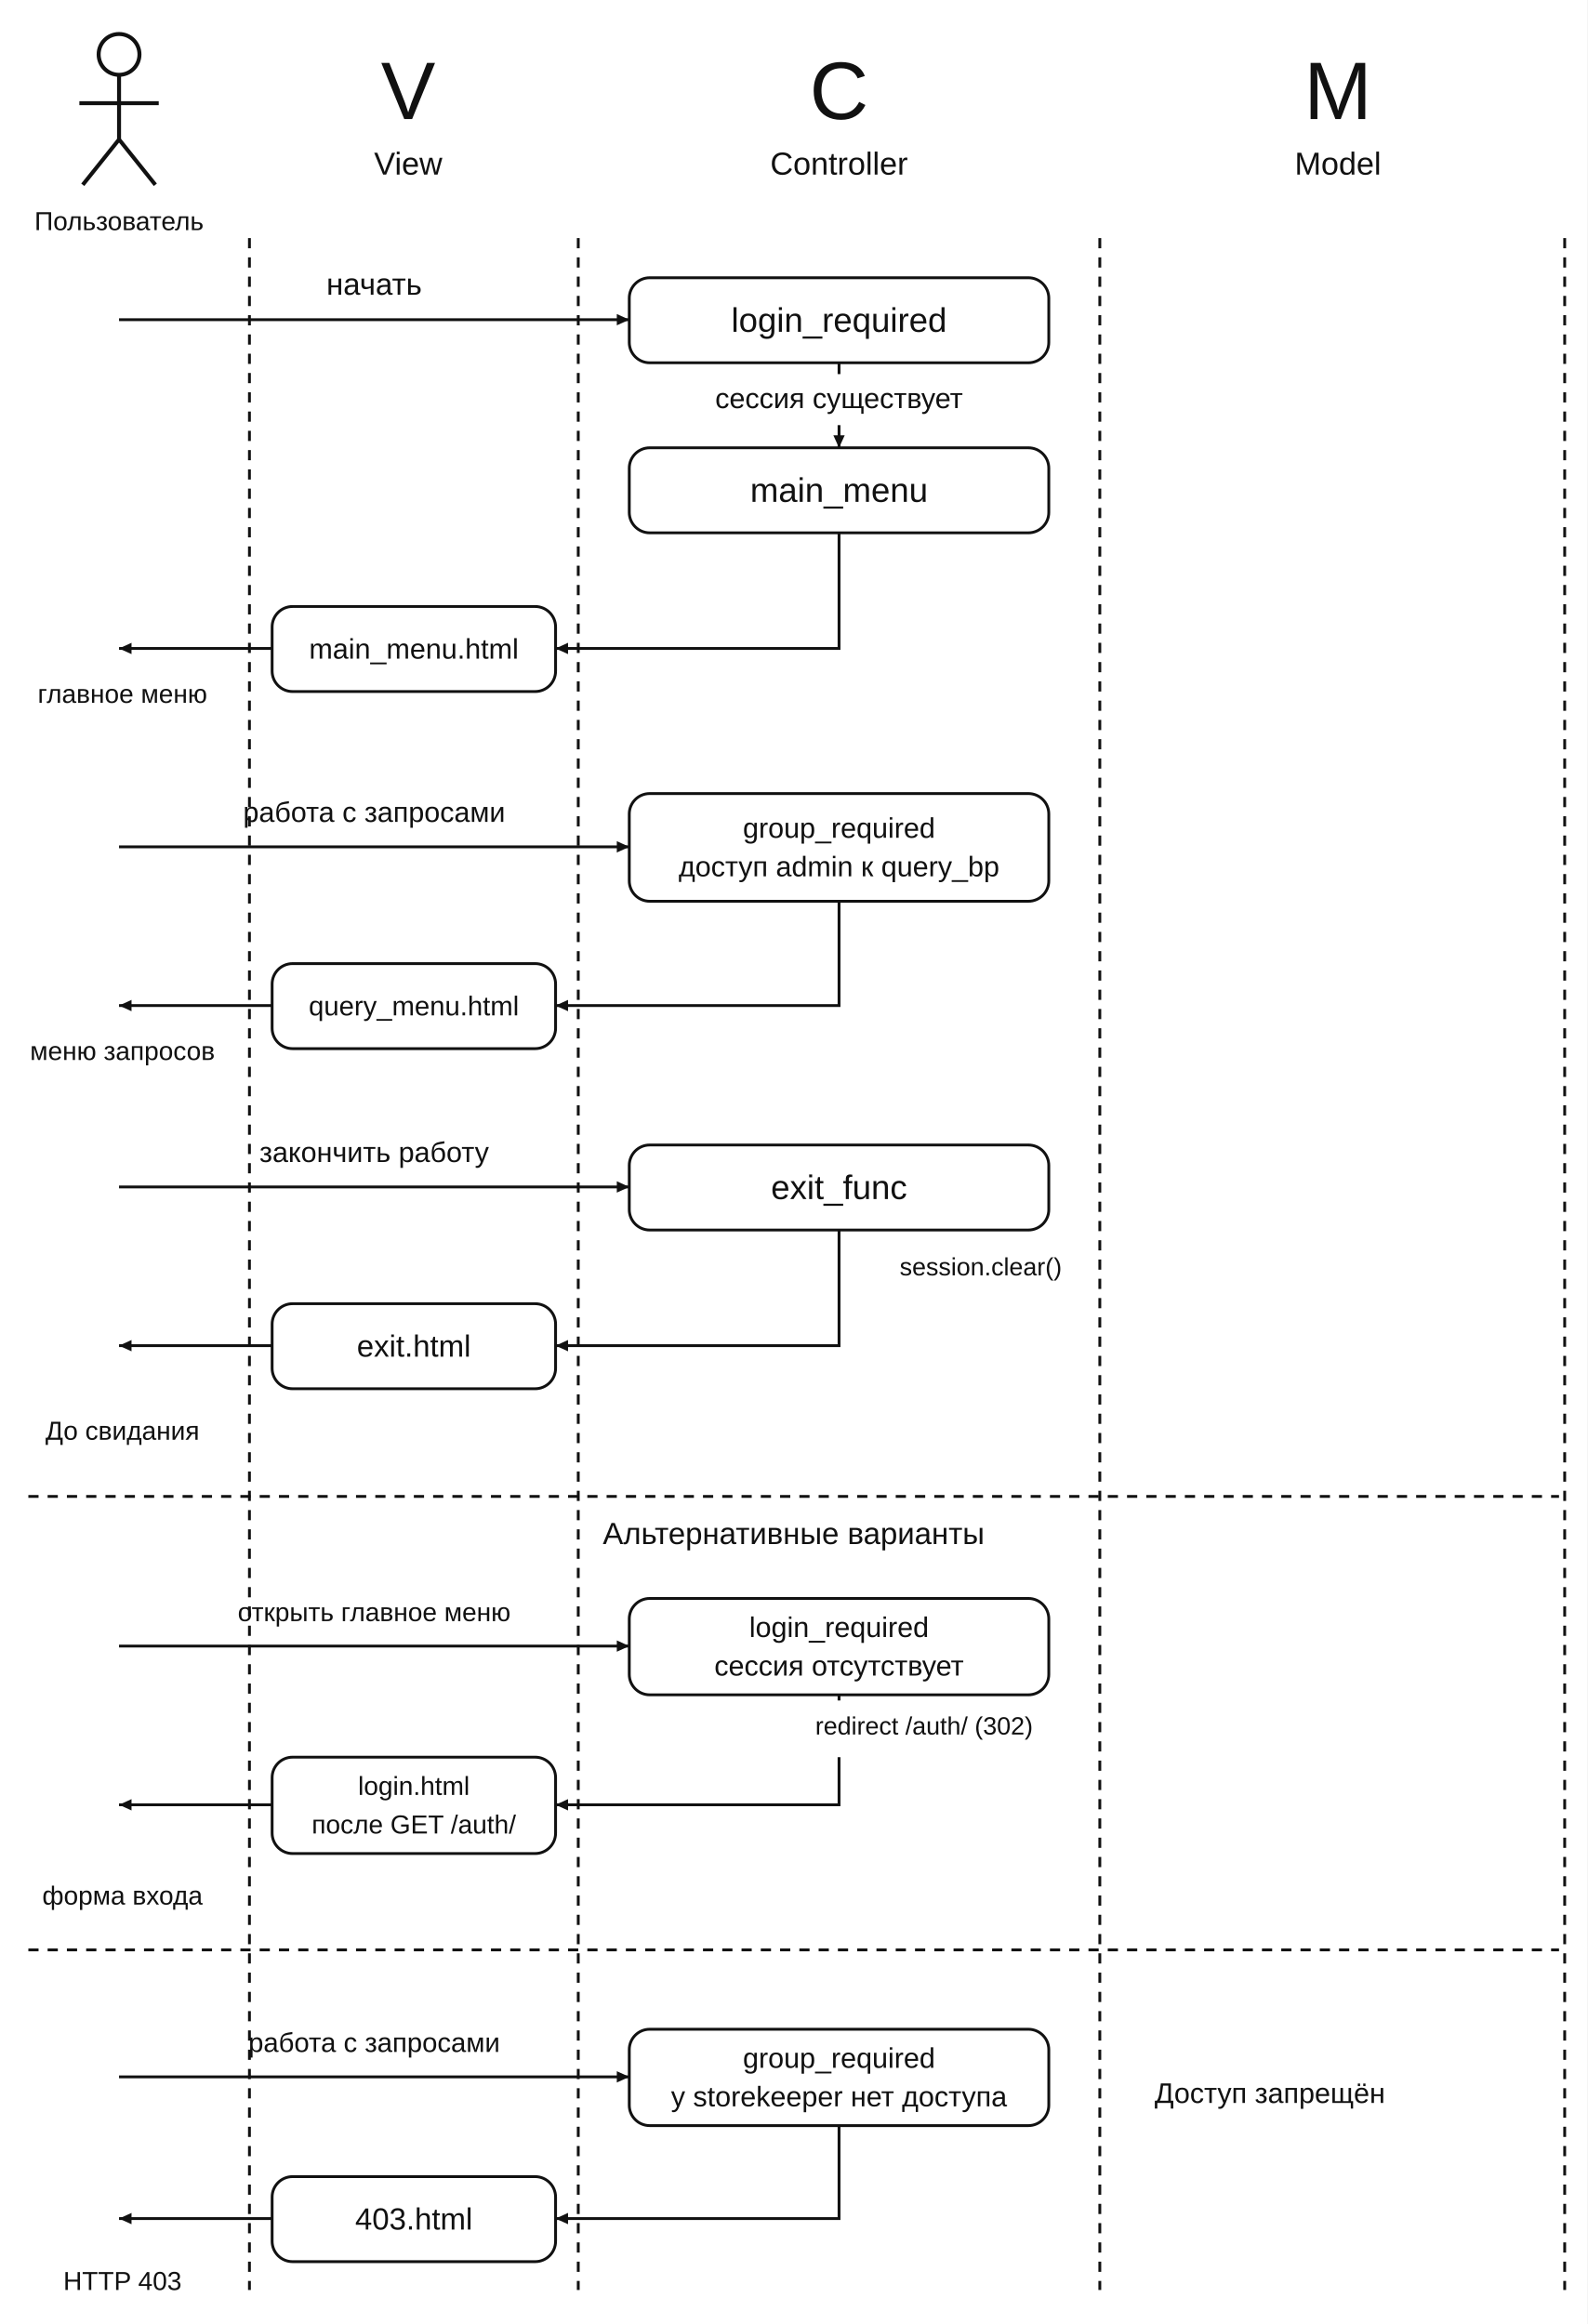
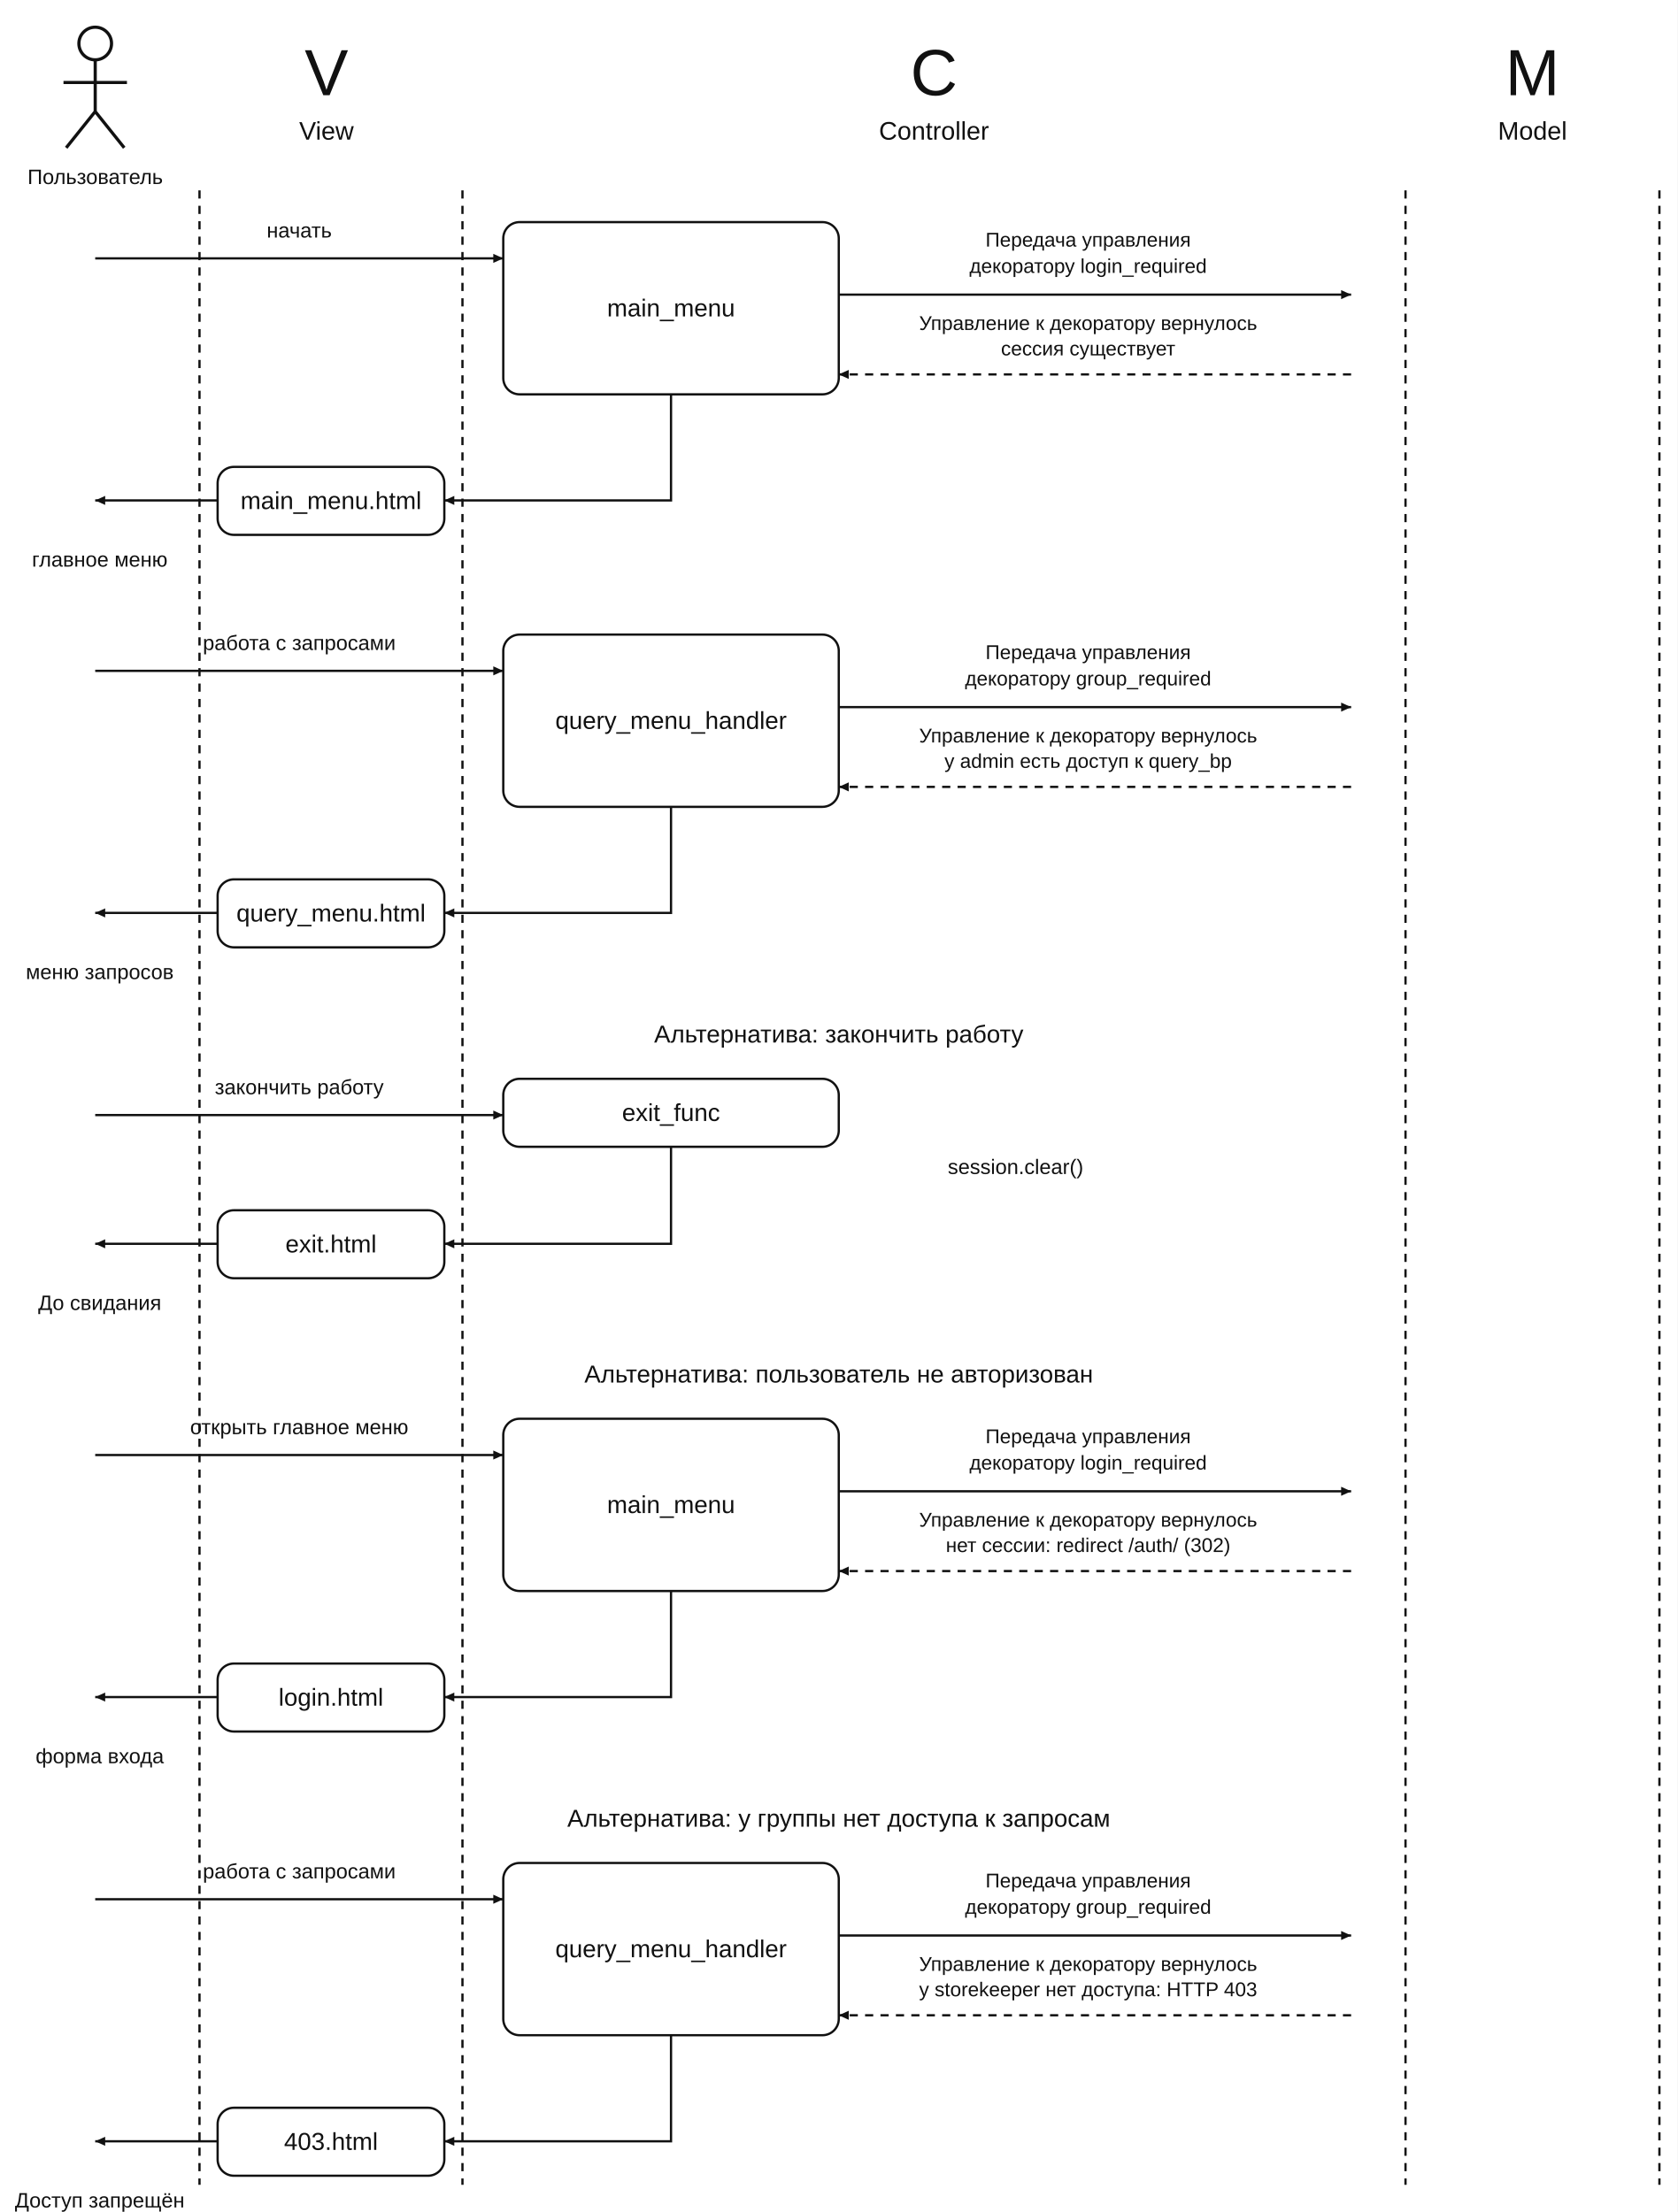
- <svg xmlns="http://www.w3.org/2000/svg" width="1400" height="2050" viewBox="0 0 1400 2050">
+ <svg xmlns="http://www.w3.org/2000/svg" width="1850" height="2440" viewBox="0 0 1850 2440">
  <rect width="100%" height="100%" fill="white" />
  <defs>
    <marker id="arrow" markerWidth="12" markerHeight="10" refX="11" refY="5" orient="auto-start-reverse" markerUnits="userSpaceOnUse">
      <path d="M0 0 L11 5 L0 10 Z" fill="#111" />
    </marker>
  </defs>
  <g fill="none" stroke="#111" stroke-width="3.5">
    <circle cx="105" cy="48" r="18" />
    <path d="M105 66 V123 M70 91 H140 M105 123 L73 163 M105 123 L137 163" />
  </g>
  <text x="105" y="203" font-family="Arial, sans-serif" font-size="23" text-anchor="middle" fill="#111">Пользователь</text>
  <text x="360" y="105" font-family="Arial, sans-serif" font-size="72" text-anchor="middle" fill="#111">V</text>
  <text x="360" y="154" font-family="Arial, sans-serif" font-size="28" text-anchor="middle" fill="#111">View</text>
-   <text x="740" y="105" font-family="Arial, sans-serif" font-size="72" text-anchor="middle" fill="#111">C</text>
-   <text x="740" y="154" font-family="Arial, sans-serif" font-size="28" text-anchor="middle" fill="#111">Controller</text>
-   <text x="1180" y="105" font-family="Arial, sans-serif" font-size="72" text-anchor="middle" fill="#111">M</text>
-   <text x="1180" y="154" font-family="Arial, sans-serif" font-size="28" text-anchor="middle" fill="#111">Model</text>
-   <path d="M220 210 V2020" fill="none" stroke="#111" stroke-width="2.5" stroke-dasharray="9 8" />
-   <path d="M510 210 V2020" fill="none" stroke="#111" stroke-width="2.5" stroke-dasharray="9 8" />
-   <path d="M970 210 V2020" fill="none" stroke="#111" stroke-width="2.5" stroke-dasharray="9 8" />
-   <path d="M1380 210 V2020" fill="none" stroke="#111" stroke-width="2.5" stroke-dasharray="9 8" />
-   <rect x="555" y="245" width="370" height="75" rx="18" fill="white" stroke="#111" stroke-width="2.5" />
-   <text x="740.0" y="292.7" font-family="Arial, sans-serif" font-size="30" text-anchor="middle" fill="#111">login_required</text>
-   <path d="M105 282 H555" fill="none" stroke="#111" stroke-width="2.5" marker-end="url(#arrow)" />
-   <text x="330" y="260" font-family="Arial, sans-serif" font-size="27" text-anchor="middle" fill="#111">начать</text>
-   <text x="740" y="360" font-family="Arial, sans-serif" font-size="25" text-anchor="middle" fill="#111">сессия существует</text>
-   <path d="M740 320 V330" fill="none" stroke="#111" stroke-width="2.5" />
-   <path d="M740 375 V395" fill="none" stroke="#111" stroke-width="2.5" marker-end="url(#arrow)" />
-   <rect x="555" y="395" width="370" height="75" rx="18" fill="white" stroke="#111" stroke-width="2.5" />
-   <text x="740.0" y="442.7" font-family="Arial, sans-serif" font-size="30" text-anchor="middle" fill="#111">main_menu</text>
-   <rect x="240" y="535" width="250" height="75" rx="18" fill="white" stroke="#111" stroke-width="2.5" />
-   <text x="365.0" y="581.0" font-family="Arial, sans-serif" font-size="25" text-anchor="middle" fill="#111">main_menu.html</text>
-   <path d="M740 470 V572 H490" fill="none" stroke="#111" stroke-width="2.5" marker-end="url(#arrow)" />
-   <path d="M240 572 H105" fill="none" stroke="#111" stroke-width="2.5" marker-end="url(#arrow)" />
-   <text x="108" y="620" font-family="Arial, sans-serif" font-size="23" text-anchor="middle" fill="#111">главное меню</text>
-   <rect x="555" y="700" width="370" height="95" rx="18" fill="white" stroke="#111" stroke-width="2.5" />
-   <text x="740.0" y="739.0" font-family="Arial, sans-serif" font-size="25" text-anchor="middle" fill="#111">group_required</text>
-   <text x="740.0" y="773.0" font-family="Arial, sans-serif" font-size="25" text-anchor="middle" fill="#111">доступ admin к query_bp</text>
-   <path d="M105 747 H555" fill="none" stroke="#111" stroke-width="2.5" marker-end="url(#arrow)" />
-   <text x="330" y="725" font-family="Arial, sans-serif" font-size="25" text-anchor="middle" fill="#111">работа с запросами</text>
-   <rect x="240" y="850" width="250" height="75" rx="18" fill="white" stroke="#111" stroke-width="2.5" />
-   <text x="365.0" y="895.66" font-family="Arial, sans-serif" font-size="24" text-anchor="middle" fill="#111">query_menu.html</text>
-   <path d="M740 795 V887 H490" fill="none" stroke="#111" stroke-width="2.5" marker-end="url(#arrow)" />
-   <path d="M240 887 H105" fill="none" stroke="#111" stroke-width="2.5" marker-end="url(#arrow)" />
-   <text x="108" y="935" font-family="Arial, sans-serif" font-size="23" text-anchor="middle" fill="#111">меню запросов</text>
-   <rect x="555" y="1010" width="370" height="75" rx="18" fill="white" stroke="#111" stroke-width="2.5" />
-   <text x="740.0" y="1057.7" font-family="Arial, sans-serif" font-size="30" text-anchor="middle" fill="#111">exit_func</text>
-   <path d="M105 1047 H555" fill="none" stroke="#111" stroke-width="2.5" marker-end="url(#arrow)" />
-   <text x="330" y="1025" font-family="Arial, sans-serif" font-size="25" text-anchor="middle" fill="#111">закончить работу</text>
-   <rect x="240" y="1150" width="250" height="75" rx="18" fill="white" stroke="#111" stroke-width="2.5" />
-   <text x="365.0" y="1196.68" font-family="Arial, sans-serif" font-size="27" text-anchor="middle" fill="#111">exit.html</text>
-   <path d="M740 1085 V1187 H490" fill="none" stroke="#111" stroke-width="2.5" marker-end="url(#arrow)" />
-   <text x="865" y="1125" font-family="Arial, sans-serif" font-size="22" text-anchor="middle" fill="#111">session.clear()</text>
-   <path d="M240 1187 H105" fill="none" stroke="#111" stroke-width="2.5" marker-end="url(#arrow)" />
-   <text x="108" y="1270" font-family="Arial, sans-serif" font-size="23" text-anchor="middle" fill="#111">До свидания</text>
-   <path d="M25 1320 H1375" fill="none" stroke="#111" stroke-width="2.5" stroke-dasharray="9 8" />
-   <text x="700.0" y="1362" font-family="Arial, sans-serif" font-size="27" text-anchor="middle" fill="#111">Альтернативные варианты</text>
-   <rect x="555" y="1410" width="370" height="85" rx="18" fill="white" stroke="#111" stroke-width="2.5" />
-   <text x="740.0" y="1444.0" font-family="Arial, sans-serif" font-size="25" text-anchor="middle" fill="#111">login_required</text>
-   <text x="740.0" y="1478.0" font-family="Arial, sans-serif" font-size="25" text-anchor="middle" fill="#111">сессия отсутствует</text>
-   <path d="M105 1452 H555" fill="none" stroke="#111" stroke-width="2.5" marker-end="url(#arrow)" />
-   <text x="330" y="1430" font-family="Arial, sans-serif" font-size="23" text-anchor="middle" fill="#111">открыть главное меню</text>
-   <rect x="240" y="1550" width="250" height="85" rx="18" fill="white" stroke="#111" stroke-width="2.5" />
-   <text x="365.0" y="1583.32" font-family="Arial, sans-serif" font-size="23" text-anchor="middle" fill="#111">login.html</text>
-   <text x="365.0" y="1617.32" font-family="Arial, sans-serif" font-size="23" text-anchor="middle" fill="#111">после GET /auth/</text>
-   <path d="M740 1495 V1500 M740 1550 V1592 H490" fill="none" stroke="#111" stroke-width="2.5" marker-end="url(#arrow)" />
-   <text x="815" y="1530" font-family="Arial, sans-serif" font-size="22" text-anchor="middle" fill="#111">redirect /auth/ (302)</text>
-   <path d="M240 1592 H105" fill="none" stroke="#111" stroke-width="2.5" marker-end="url(#arrow)" />
-   <text x="108" y="1680" font-family="Arial, sans-serif" font-size="23" text-anchor="middle" fill="#111">форма входа</text>
-   <path d="M25 1720 H1375" fill="none" stroke="#111" stroke-width="2.5" stroke-dasharray="9 8" />
-   <rect x="555" y="1790" width="370" height="85" rx="18" fill="white" stroke="#111" stroke-width="2.5" />
-   <text x="740.0" y="1824.0" font-family="Arial, sans-serif" font-size="25" text-anchor="middle" fill="#111">group_required</text>
-   <text x="740.0" y="1858.0" font-family="Arial, sans-serif" font-size="25" text-anchor="middle" fill="#111">у storekeeper нет доступа</text>
-   <path d="M105 1832 H555" fill="none" stroke="#111" stroke-width="2.5" marker-end="url(#arrow)" />
-   <text x="330" y="1810" font-family="Arial, sans-serif" font-size="24" text-anchor="middle" fill="#111">работа с запросами</text>
-   <rect x="240" y="1920" width="250" height="75" rx="18" fill="white" stroke="#111" stroke-width="2.5" />
-   <text x="365.0" y="1966.68" font-family="Arial, sans-serif" font-size="27" text-anchor="middle" fill="#111">403.html</text>
-   <path d="M740 1875 V1957 H490" fill="none" stroke="#111" stroke-width="2.5" marker-end="url(#arrow)" />
-   <path d="M240 1957 H105" fill="none" stroke="#111" stroke-width="2.5" marker-end="url(#arrow)" />
-   <text x="108" y="2020" font-family="Arial, sans-serif" font-size="23" text-anchor="middle" fill="#111">HTTP 403</text>
-   <text x="1120" y="1855" font-family="Arial, sans-serif" font-size="25" text-anchor="middle" fill="#111">Доступ запрещён</text>
+   <text x="1030" y="105" font-family="Arial, sans-serif" font-size="72" text-anchor="middle" fill="#111">C</text>
+   <text x="1030" y="154" font-family="Arial, sans-serif" font-size="28" text-anchor="middle" fill="#111">Controller</text>
+   <text x="1690" y="105" font-family="Arial, sans-serif" font-size="72" text-anchor="middle" fill="#111">M</text>
+   <text x="1690" y="154" font-family="Arial, sans-serif" font-size="28" text-anchor="middle" fill="#111">Model</text>
+   <path d="M220 210 V2410" fill="none" stroke="#111" stroke-width="2.5" stroke-dasharray="9 8" />
+   <path d="M510 210 V2410" fill="none" stroke="#111" stroke-width="2.5" stroke-dasharray="9 8" />
+   <path d="M1550 210 V2410" fill="none" stroke="#111" stroke-width="2.5" stroke-dasharray="9 8" />
+   <path d="M1830 210 V2410" fill="none" stroke="#111" stroke-width="2.5" stroke-dasharray="9 8" />
+   <rect x="555" y="245" width="370" height="190" rx="18" fill="white" stroke="#111" stroke-width="2.5" />
+   <text x="740.0" y="349.0" font-family="Arial, sans-serif" font-size="27" text-anchor="middle" fill="#111">main_menu</text>
+   <path d="M105 285 H555" fill="none" stroke="#111" stroke-width="2.5" marker-end="url(#arrow)" />
+   <text x="330" y="262" font-family="Arial, sans-serif" font-size="23" text-anchor="middle" fill="#111">начать</text>
+   <text x="1200" y="272" font-family="Arial, sans-serif" font-size="22" text-anchor="middle" fill="#111">Передача управления</text>
+   <text x="1200" y="301" font-family="Arial, sans-serif" font-size="22" text-anchor="middle" fill="#111">декоратору login_required</text>
+   <path d="M925 325 H1490" fill="none" stroke="#111" stroke-width="2.5" marker-end="url(#arrow)" />
+   <text x="1200" y="364" font-family="Arial, sans-serif" font-size="22" text-anchor="middle" fill="#111">Управление к декоратору вернулось</text>
+   <text x="1200" y="392" font-family="Arial, sans-serif" font-size="22" text-anchor="middle" fill="#111">сессия существует</text>
+   <path d="M1490 413 H925" fill="none" stroke="#111" stroke-width="2.5" stroke-dasharray="9 8" marker-end="url(#arrow)" />
+   <rect x="240" y="515" width="250" height="75" rx="18" fill="white" stroke="#111" stroke-width="2.5" />
+   <text x="365.0" y="561.5" font-family="Arial, sans-serif" font-size="27" text-anchor="middle" fill="#111">main_menu.html</text>
+   <path d="M740 435 V552 H490" fill="none" stroke="#111" stroke-width="2.5" marker-end="url(#arrow)" />
+   <path d="M240 552 H105" fill="none" stroke="#111" stroke-width="2.5" marker-end="url(#arrow)" />
+   <text x="110" y="625" font-family="Arial, sans-serif" font-size="23" text-anchor="middle" fill="#111">главное меню</text>
+   <rect x="555" y="700" width="370" height="190" rx="18" fill="white" stroke="#111" stroke-width="2.5" />
+   <text x="740.0" y="804.0" font-family="Arial, sans-serif" font-size="27" text-anchor="middle" fill="#111">query_menu_handler</text>
+   <path d="M105 740 H555" fill="none" stroke="#111" stroke-width="2.5" marker-end="url(#arrow)" />
+   <text x="330" y="717" font-family="Arial, sans-serif" font-size="23" text-anchor="middle" fill="#111">работа с запросами</text>
+   <text x="1200" y="727" font-family="Arial, sans-serif" font-size="22" text-anchor="middle" fill="#111">Передача управления</text>
+   <text x="1200" y="756" font-family="Arial, sans-serif" font-size="22" text-anchor="middle" fill="#111">декоратору group_required</text>
+   <path d="M925 780 H1490" fill="none" stroke="#111" stroke-width="2.5" marker-end="url(#arrow)" />
+   <text x="1200" y="819" font-family="Arial, sans-serif" font-size="22" text-anchor="middle" fill="#111">Управление к декоратору вернулось</text>
+   <text x="1200" y="847" font-family="Arial, sans-serif" font-size="22" text-anchor="middle" fill="#111">у admin есть доступ к query_bp</text>
+   <path d="M1490 868 H925" fill="none" stroke="#111" stroke-width="2.5" stroke-dasharray="9 8" marker-end="url(#arrow)" />
+   <rect x="240" y="970" width="250" height="75" rx="18" fill="white" stroke="#111" stroke-width="2.5" />
+   <text x="365.0" y="1016.5" font-family="Arial, sans-serif" font-size="27" text-anchor="middle" fill="#111">query_menu.html</text>
+   <path d="M740 890 V1007 H490" fill="none" stroke="#111" stroke-width="2.5" marker-end="url(#arrow)" />
+   <path d="M240 1007 H105" fill="none" stroke="#111" stroke-width="2.5" marker-end="url(#arrow)" />
+   <text x="110" y="1080" font-family="Arial, sans-serif" font-size="23" text-anchor="middle" fill="#111">меню запросов</text>
+   <text x="925" y="1150" font-family="Arial, sans-serif" font-size="27" text-anchor="middle" fill="#111">Альтернатива: закончить работу</text>
+   <rect x="555" y="1190" width="370" height="75" rx="18" fill="white" stroke="#111" stroke-width="2.5" />
+   <text x="740.0" y="1236.5" font-family="Arial, sans-serif" font-size="27" text-anchor="middle" fill="#111">exit_func</text>
+   <path d="M105 1230 H555" fill="none" stroke="#111" stroke-width="2.5" marker-end="url(#arrow)" />
+   <text x="330" y="1207" font-family="Arial, sans-serif" font-size="23" text-anchor="middle" fill="#111">закончить работу</text>
+   <text x="1120" y="1295" font-family="Arial, sans-serif" font-size="23" text-anchor="middle" fill="#111">session.clear()</text>
+   <rect x="240" y="1335" width="250" height="75" rx="18" fill="white" stroke="#111" stroke-width="2.5" />
+   <text x="365.0" y="1381.5" font-family="Arial, sans-serif" font-size="27" text-anchor="middle" fill="#111">exit.html</text>
+   <path d="M740 1265 V1372 H490" fill="none" stroke="#111" stroke-width="2.5" marker-end="url(#arrow)" />
+   <path d="M240 1372 H105" fill="none" stroke="#111" stroke-width="2.5" marker-end="url(#arrow)" />
+   <text x="110" y="1445" font-family="Arial, sans-serif" font-size="23" text-anchor="middle" fill="#111">До свидания</text>
+   <text x="925" y="1525" font-family="Arial, sans-serif" font-size="27" text-anchor="middle" fill="#111">Альтернатива: пользователь не авторизован</text>
+   <rect x="555" y="1565" width="370" height="190" rx="18" fill="white" stroke="#111" stroke-width="2.5" />
+   <text x="740.0" y="1669.0" font-family="Arial, sans-serif" font-size="27" text-anchor="middle" fill="#111">main_menu</text>
+   <path d="M105 1605 H555" fill="none" stroke="#111" stroke-width="2.5" marker-end="url(#arrow)" />
+   <text x="330" y="1582" font-family="Arial, sans-serif" font-size="23" text-anchor="middle" fill="#111">открыть главное меню</text>
+   <text x="1200" y="1592" font-family="Arial, sans-serif" font-size="22" text-anchor="middle" fill="#111">Передача управления</text>
+   <text x="1200" y="1621" font-family="Arial, sans-serif" font-size="22" text-anchor="middle" fill="#111">декоратору login_required</text>
+   <path d="M925 1645 H1490" fill="none" stroke="#111" stroke-width="2.5" marker-end="url(#arrow)" />
+   <text x="1200" y="1684" font-family="Arial, sans-serif" font-size="22" text-anchor="middle" fill="#111">Управление к декоратору вернулось</text>
+   <text x="1200" y="1712" font-family="Arial, sans-serif" font-size="22" text-anchor="middle" fill="#111">нет сессии: redirect /auth/ (302)</text>
+   <path d="M1490 1733 H925" fill="none" stroke="#111" stroke-width="2.5" stroke-dasharray="9 8" marker-end="url(#arrow)" />
+   <rect x="240" y="1835" width="250" height="75" rx="18" fill="white" stroke="#111" stroke-width="2.5" />
+   <text x="365.0" y="1881.5" font-family="Arial, sans-serif" font-size="27" text-anchor="middle" fill="#111">login.html</text>
+   <path d="M740 1755 V1872 H490" fill="none" stroke="#111" stroke-width="2.5" marker-end="url(#arrow)" />
+   <path d="M240 1872 H105" fill="none" stroke="#111" stroke-width="2.5" marker-end="url(#arrow)" />
+   <text x="110" y="1945" font-family="Arial, sans-serif" font-size="23" text-anchor="middle" fill="#111">форма входа</text>
+   <text x="925" y="2015" font-family="Arial, sans-serif" font-size="27" text-anchor="middle" fill="#111">Альтернатива: у группы нет доступа к запросам</text>
+   <rect x="555" y="2055" width="370" height="190" rx="18" fill="white" stroke="#111" stroke-width="2.5" />
+   <text x="740.0" y="2159.0" font-family="Arial, sans-serif" font-size="27" text-anchor="middle" fill="#111">query_menu_handler</text>
+   <path d="M105 2095 H555" fill="none" stroke="#111" stroke-width="2.5" marker-end="url(#arrow)" />
+   <text x="330" y="2072" font-family="Arial, sans-serif" font-size="23" text-anchor="middle" fill="#111">работа с запросами</text>
+   <text x="1200" y="2082" font-family="Arial, sans-serif" font-size="22" text-anchor="middle" fill="#111">Передача управления</text>
+   <text x="1200" y="2111" font-family="Arial, sans-serif" font-size="22" text-anchor="middle" fill="#111">декоратору group_required</text>
+   <path d="M925 2135 H1490" fill="none" stroke="#111" stroke-width="2.5" marker-end="url(#arrow)" />
+   <text x="1200" y="2174" font-family="Arial, sans-serif" font-size="22" text-anchor="middle" fill="#111">Управление к декоратору вернулось</text>
+   <text x="1200" y="2202" font-family="Arial, sans-serif" font-size="22" text-anchor="middle" fill="#111">у storekeeper нет доступа: HTTP 403</text>
+   <path d="M1490 2223 H925" fill="none" stroke="#111" stroke-width="2.5" stroke-dasharray="9 8" marker-end="url(#arrow)" />
+   <rect x="240" y="2325" width="250" height="75" rx="18" fill="white" stroke="#111" stroke-width="2.5" />
+   <text x="365.0" y="2371.5" font-family="Arial, sans-serif" font-size="27" text-anchor="middle" fill="#111">403.html</text>
+   <path d="M740 2245 V2362 H490" fill="none" stroke="#111" stroke-width="2.5" marker-end="url(#arrow)" />
+   <path d="M240 2362 H105" fill="none" stroke="#111" stroke-width="2.5" marker-end="url(#arrow)" />
+   <text x="110" y="2435" font-family="Arial, sans-serif" font-size="23" text-anchor="middle" fill="#111">Доступ запрещён</text>
</svg>
